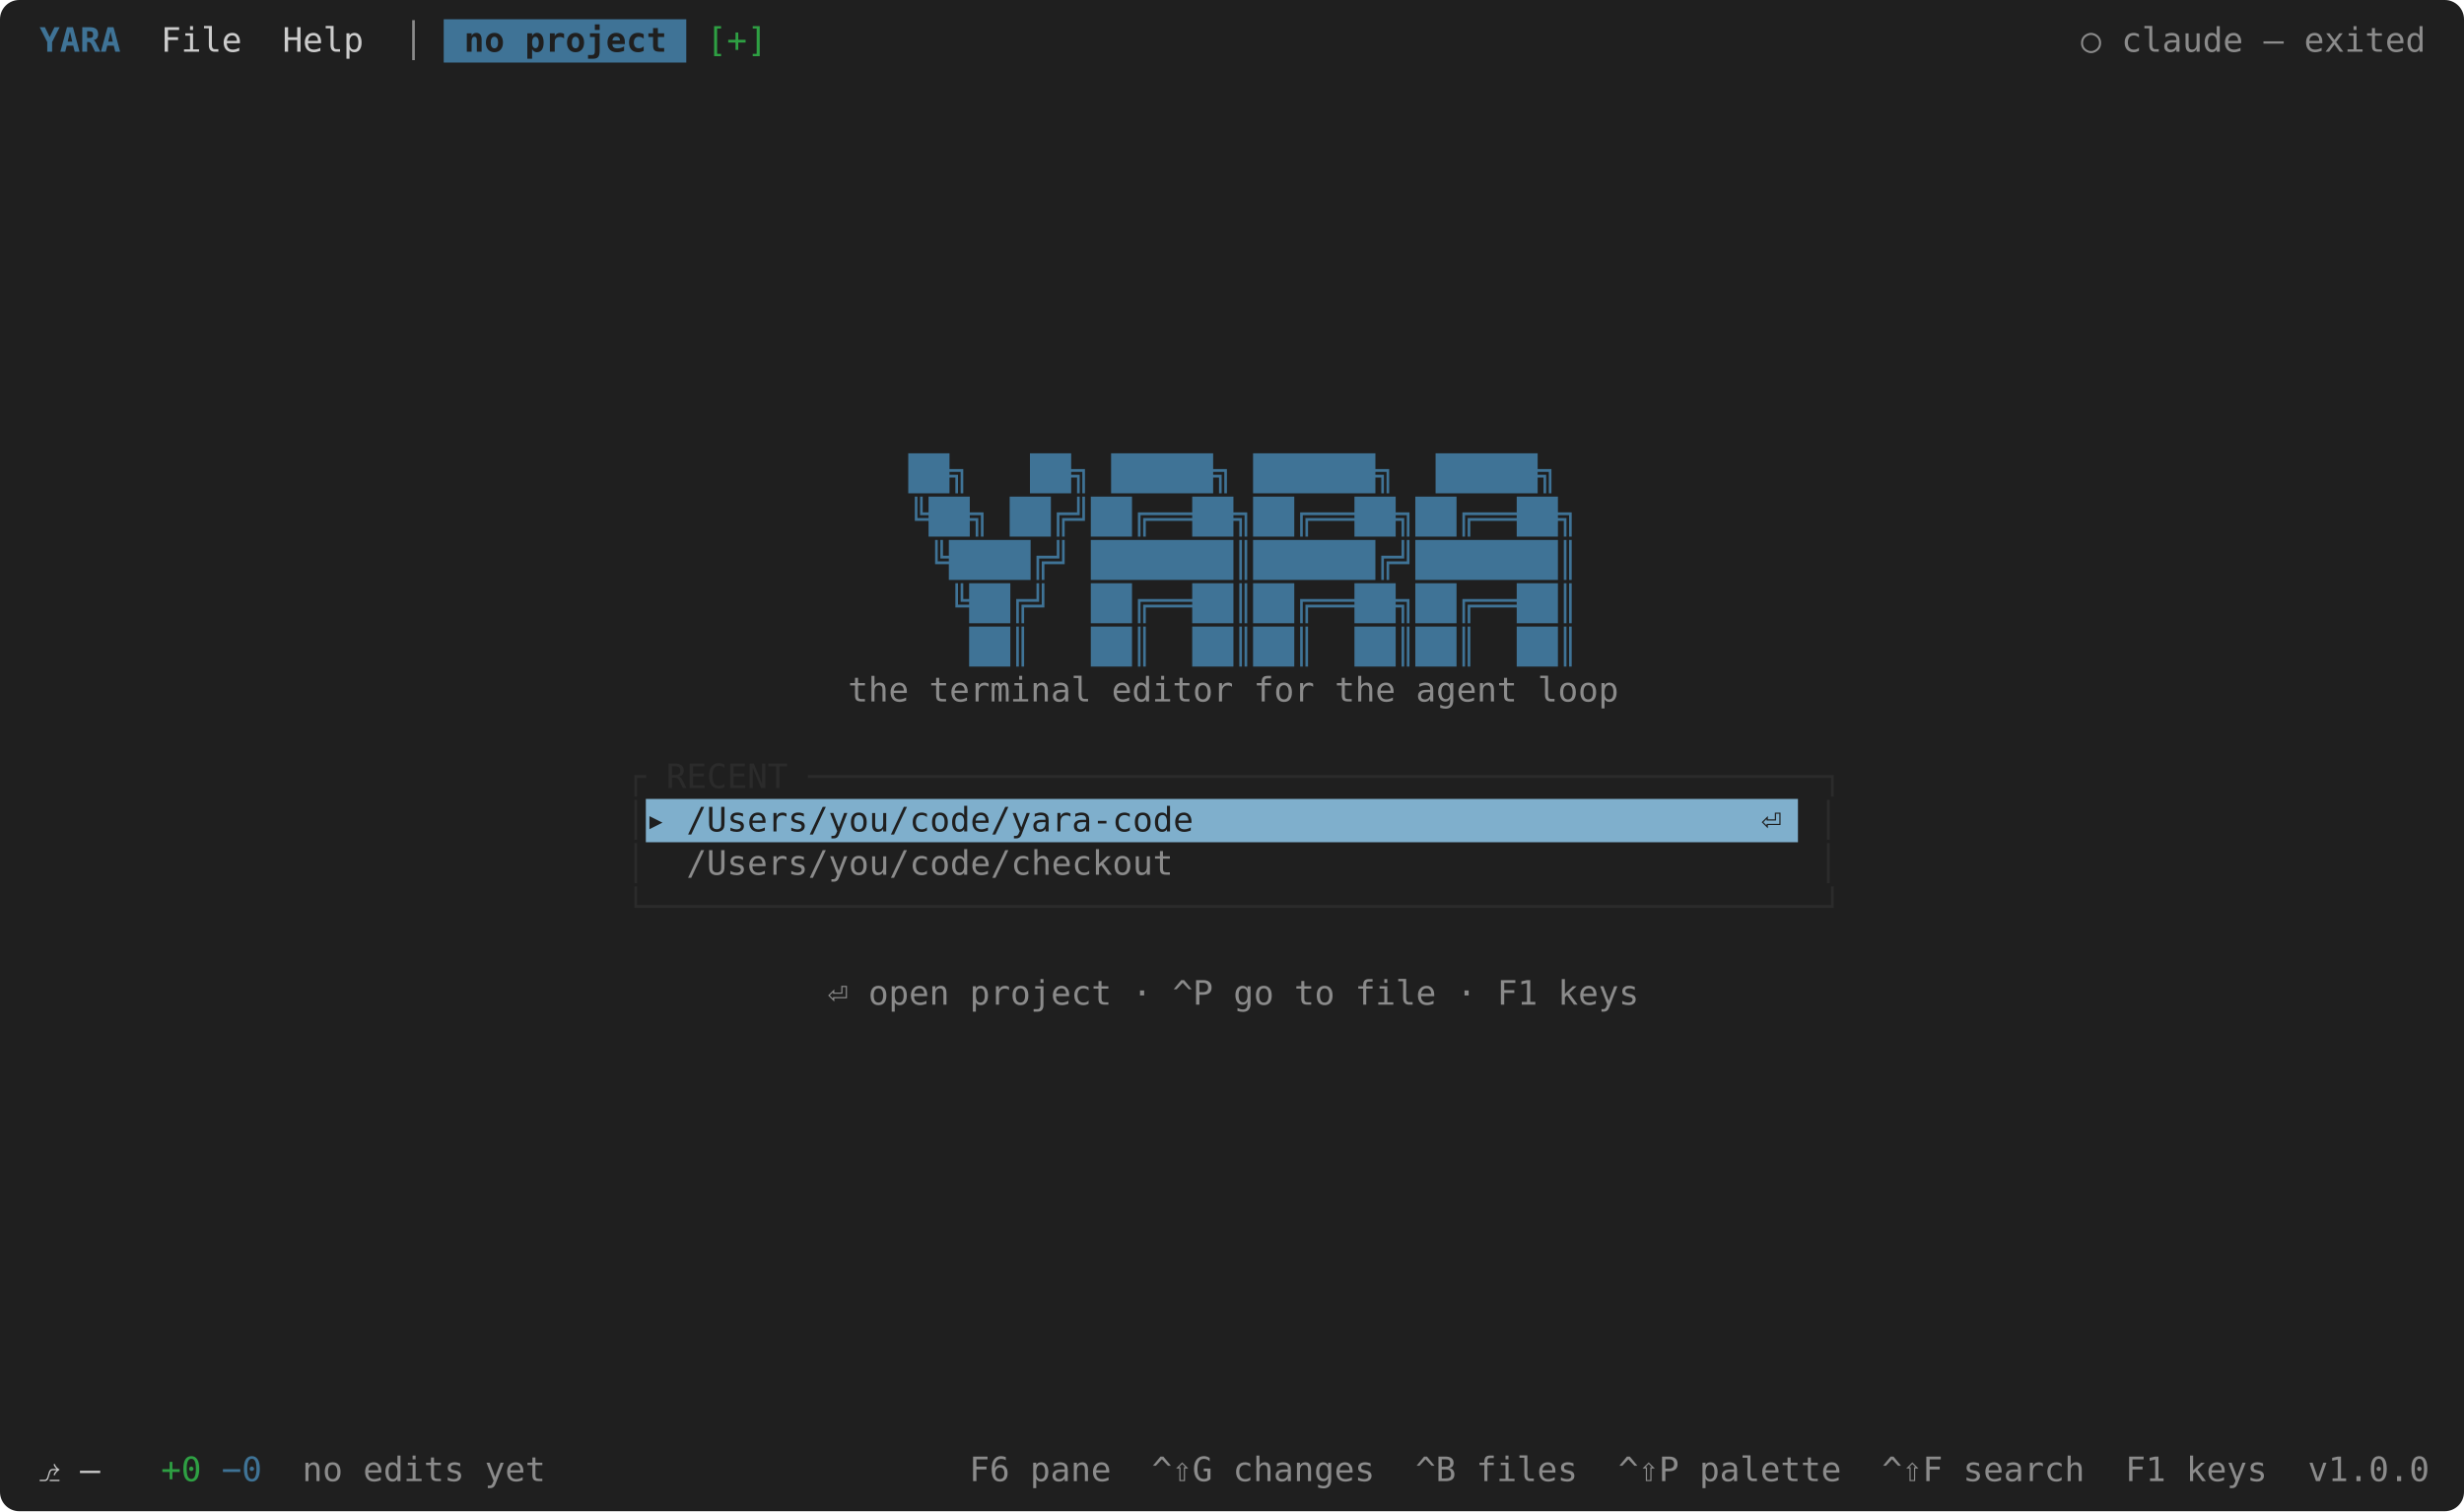
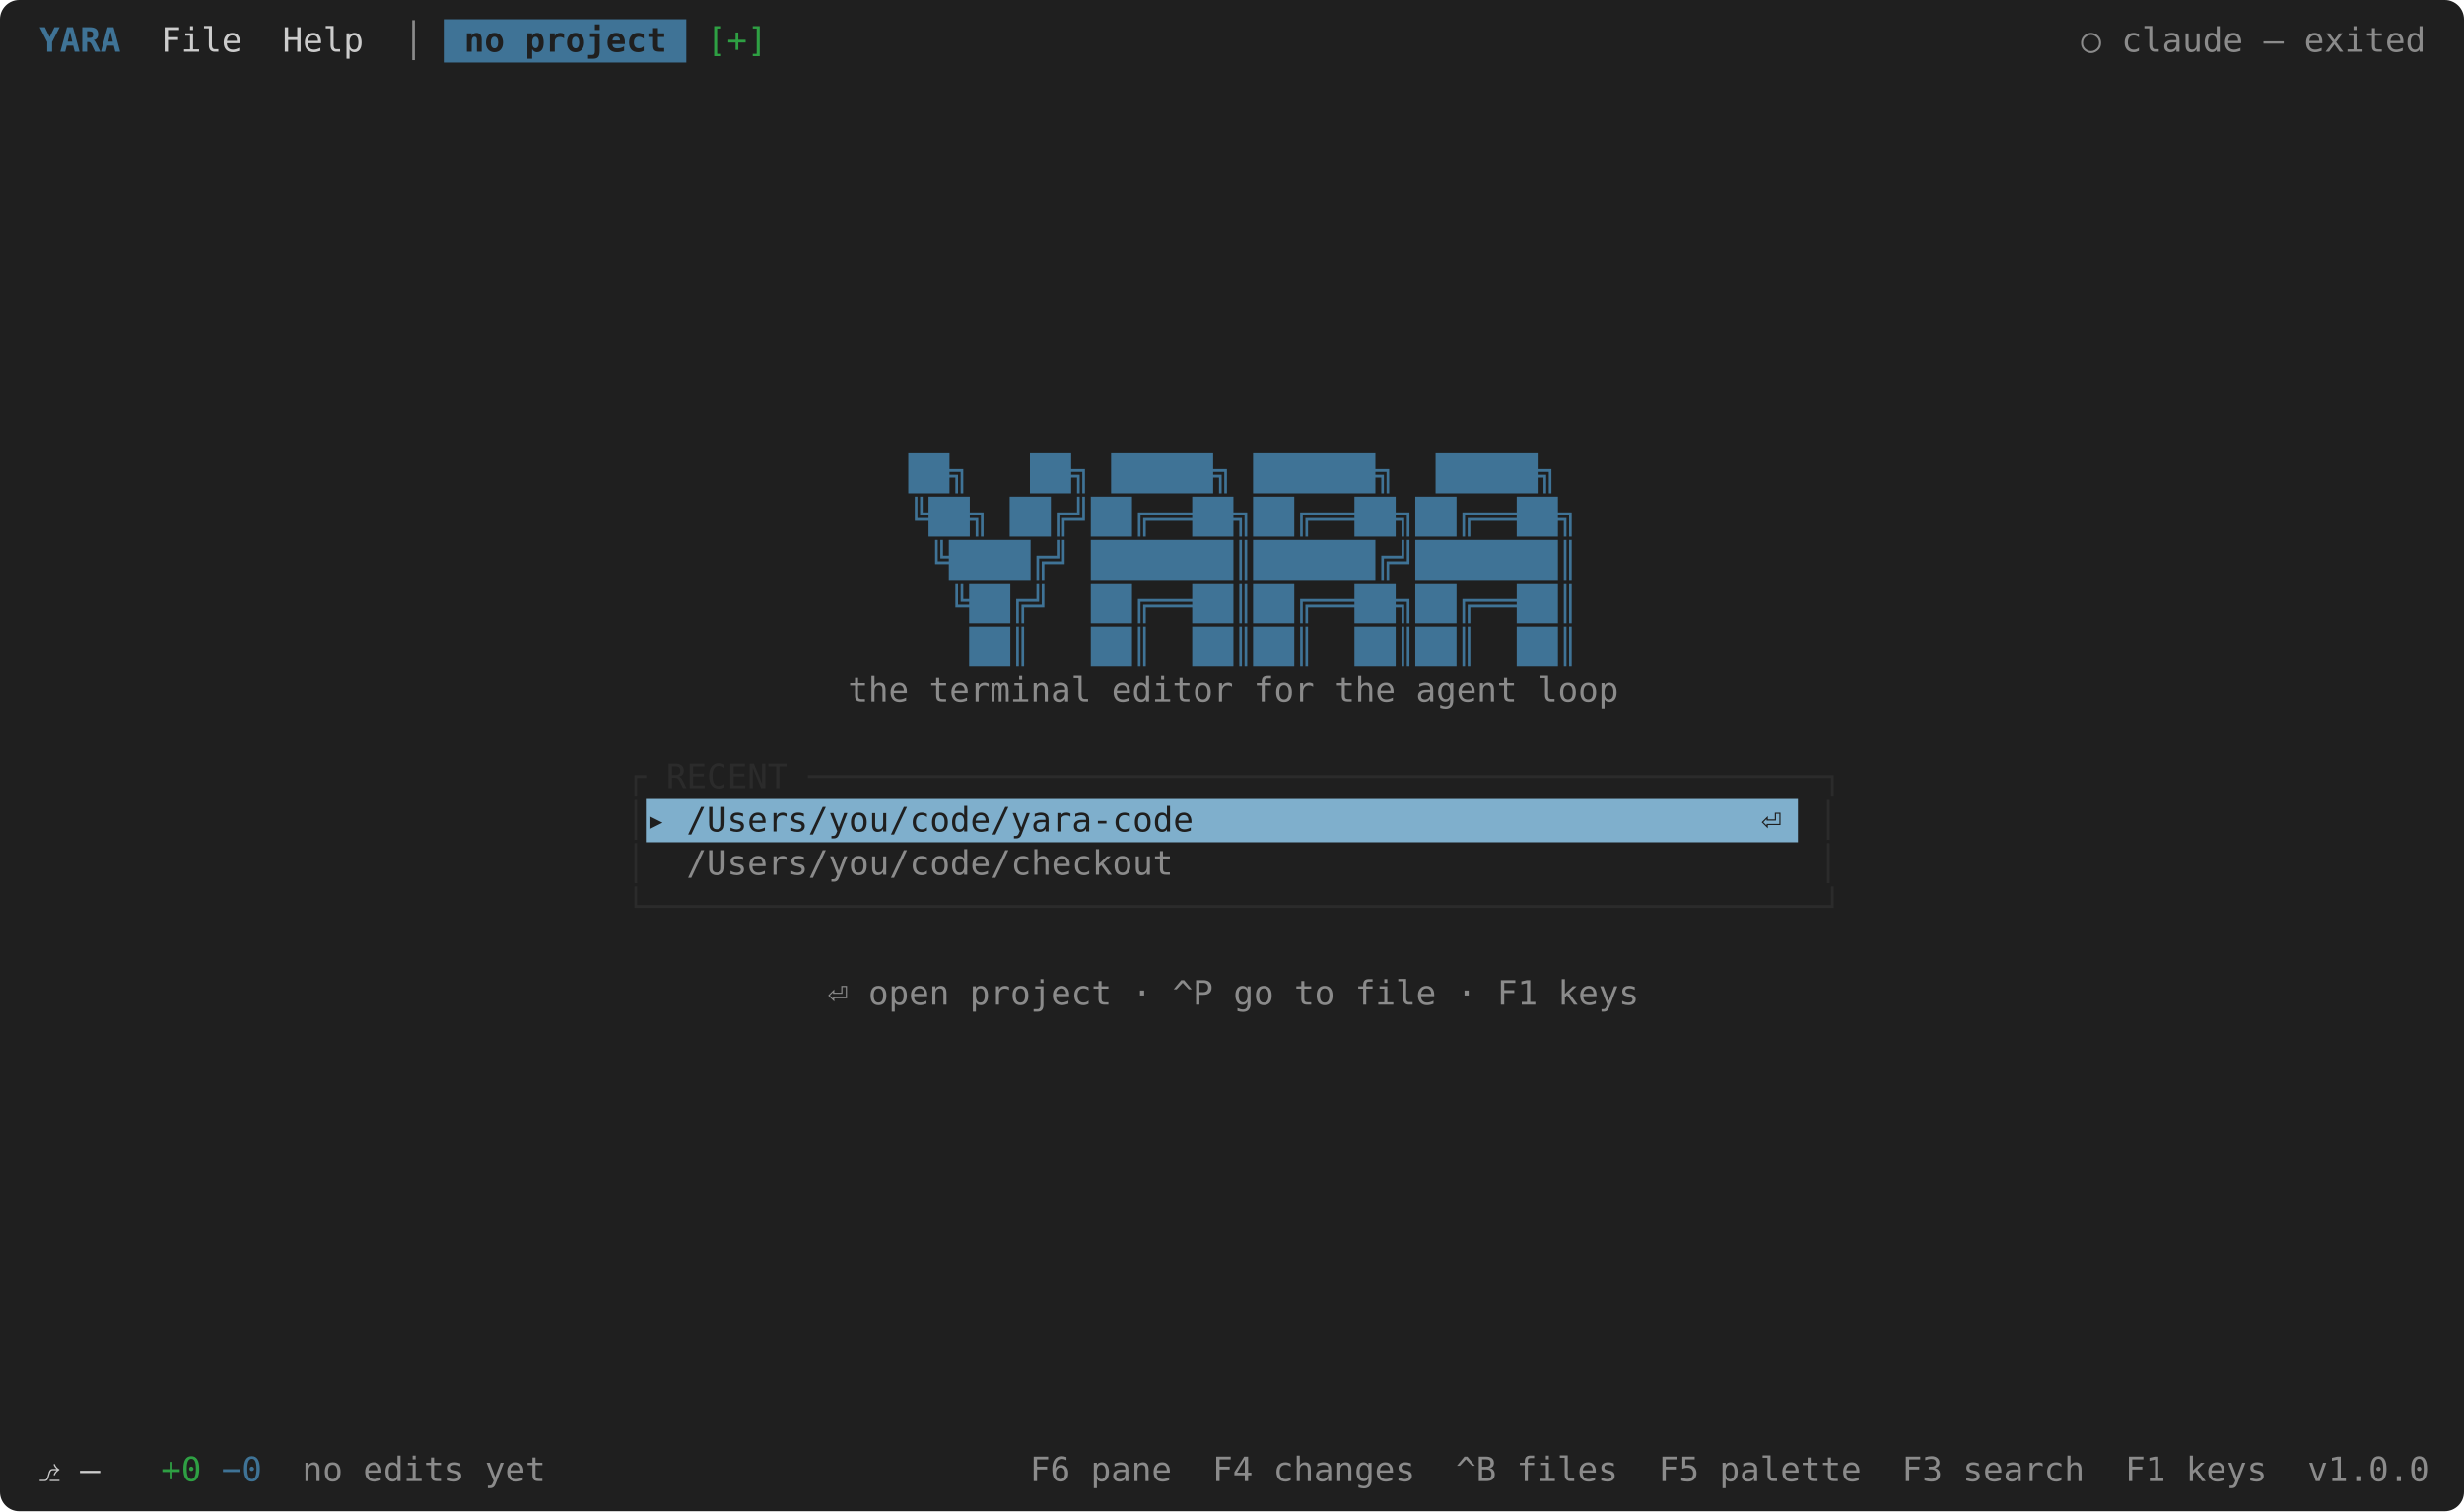
<svg xmlns="http://www.w3.org/2000/svg" width="1024" height="628" viewBox="0 0 1024 628" font-family="SF Mono, Menlo, Consolas, 'DejaVu Sans Mono', monospace" font-size="14">
  <rect width="100%" height="100%" rx="8" fill="#1f1f1f" />
  <rect x="184.4" y="8" width="100.8" height="18" fill="#3f7396" />
  <text x="8" y="21.5" fill="#3f7396" xml:space="preserve" font-weight="bold"> YARA </text>
  <text x="58.4" y="21.5" fill="#cccccc" xml:space="preserve"> File  Help </text>
  <text x="159.2" y="21.5" fill="#8b8b8b" xml:space="preserve"> │ </text>
  <text x="184.4" y="21.5" fill="#1f1f1f" xml:space="preserve" font-weight="bold"> no project </text>
  <text x="293.6" y="21.5" fill="#2ea043" xml:space="preserve">[+]</text>
  <text x="864.8" y="21.5" fill="#8b8b8b" xml:space="preserve">○ claude — exited </text>
  <text x="377.6" y="201.5" fill="#3f7396" xml:space="preserve">██╗   ██╗ █████╗ ██████╗  █████╗ </text>
  <text x="377.6" y="219.5" fill="#3f7396" xml:space="preserve">╚██╗ ██╔╝██╔══██╗██╔══██╗██╔══██╗</text>
  <text x="377.6" y="237.5" fill="#3f7396" xml:space="preserve"> ╚████╔╝ ███████║██████╔╝███████║</text>
  <text x="377.6" y="255.5" fill="#3f7396" xml:space="preserve">  ╚██╔╝  ██╔══██║██╔══██╗██╔══██║</text>
  <text x="377.6" y="273.5" fill="#3f7396" xml:space="preserve">   ██║   ██║  ██║██║  ██║██║  ██║</text>
  <text x="352.4" y="291.5" fill="#8b8b8b" xml:space="preserve">the terminal editor for the agent loop</text>
  <text x="260" y="327.5" fill="#2b2b2b" xml:space="preserve">┌ RECENT ──────────────────────────────────────────────────┐</text>
  <rect x="268.4" y="332" width="478.8" height="18" fill="#7fafcc" />
  <text x="260" y="345.5" fill="#2b2b2b" xml:space="preserve">│</text>
  <text x="268.4" y="345.5" fill="#1f1f1f" xml:space="preserve">▸ /Users/you/code/yara-code                            ⏎ </text>
  <text x="755.6" y="345.5" fill="#2b2b2b" xml:space="preserve">│</text>
  <text x="260" y="363.5" fill="#2b2b2b" xml:space="preserve">│</text>
  <text x="268.4" y="363.5" fill="#8b8b8b" xml:space="preserve">  /Users/you/code/checkout</text>
  <text x="755.6" y="363.5" fill="#2b2b2b" xml:space="preserve">│</text>
  <text x="260" y="381.5" fill="#2b2b2b" xml:space="preserve">└──────────────────────────────────────────────────────────┘</text>
  <text x="344" y="417.5" fill="#8b8b8b" xml:space="preserve">⏎ open project · ^P go to file · F1 keys</text>
  <text x="8" y="615.5" fill="#cccccc" xml:space="preserve"> ⎇ — </text>
  <text x="50" y="615.5" fill="#2ea043" xml:space="preserve">  +0</text>
  <text x="83.6" y="615.5" fill="#3f7396" xml:space="preserve"> −0</text>
  <text x="125.6" y="615.5" fill="#8b8b8b" xml:space="preserve">no edits yet</text>
-   <text x="402.8" y="615.5" fill="#8b8b8b" xml:space="preserve">F6 pane  ^⇧G changes  ^B files  ^⇧P palette  ^⇧F search  F1 keys  v1.0.0 </text>
+   <text x="428" y="615.5" fill="#8b8b8b" xml:space="preserve">F6 pane  F4 changes  ^B files  F5 palette  F3 search  F1 keys  v1.0.0 </text>
</svg>
